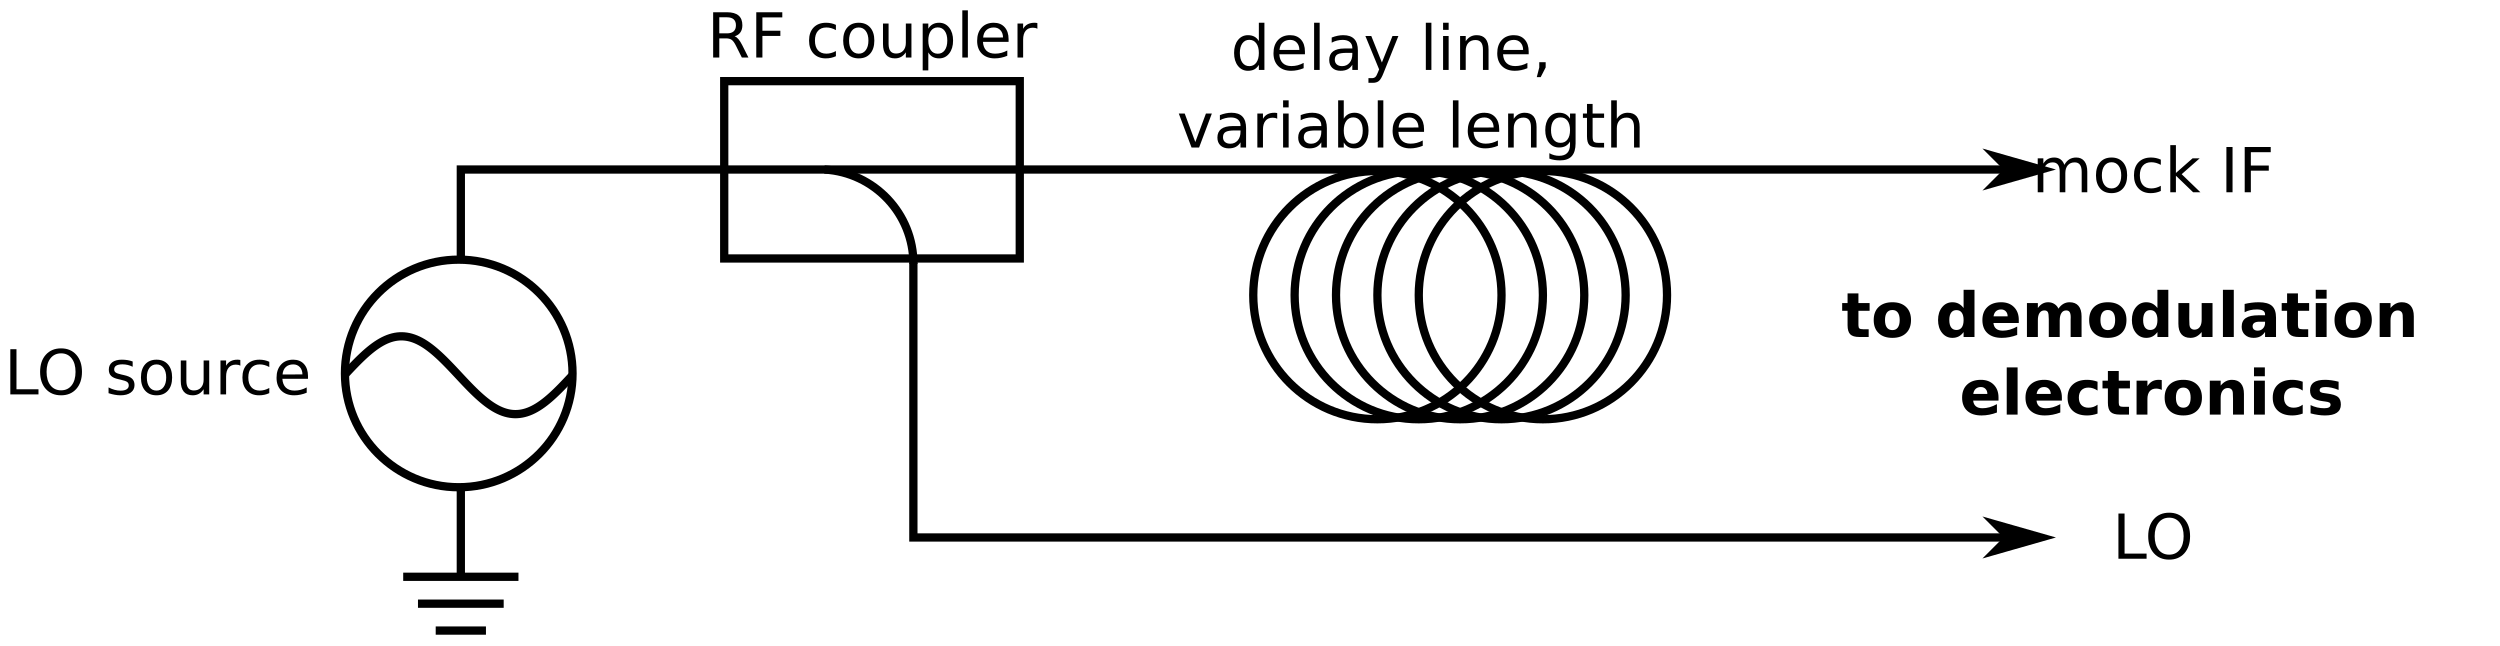
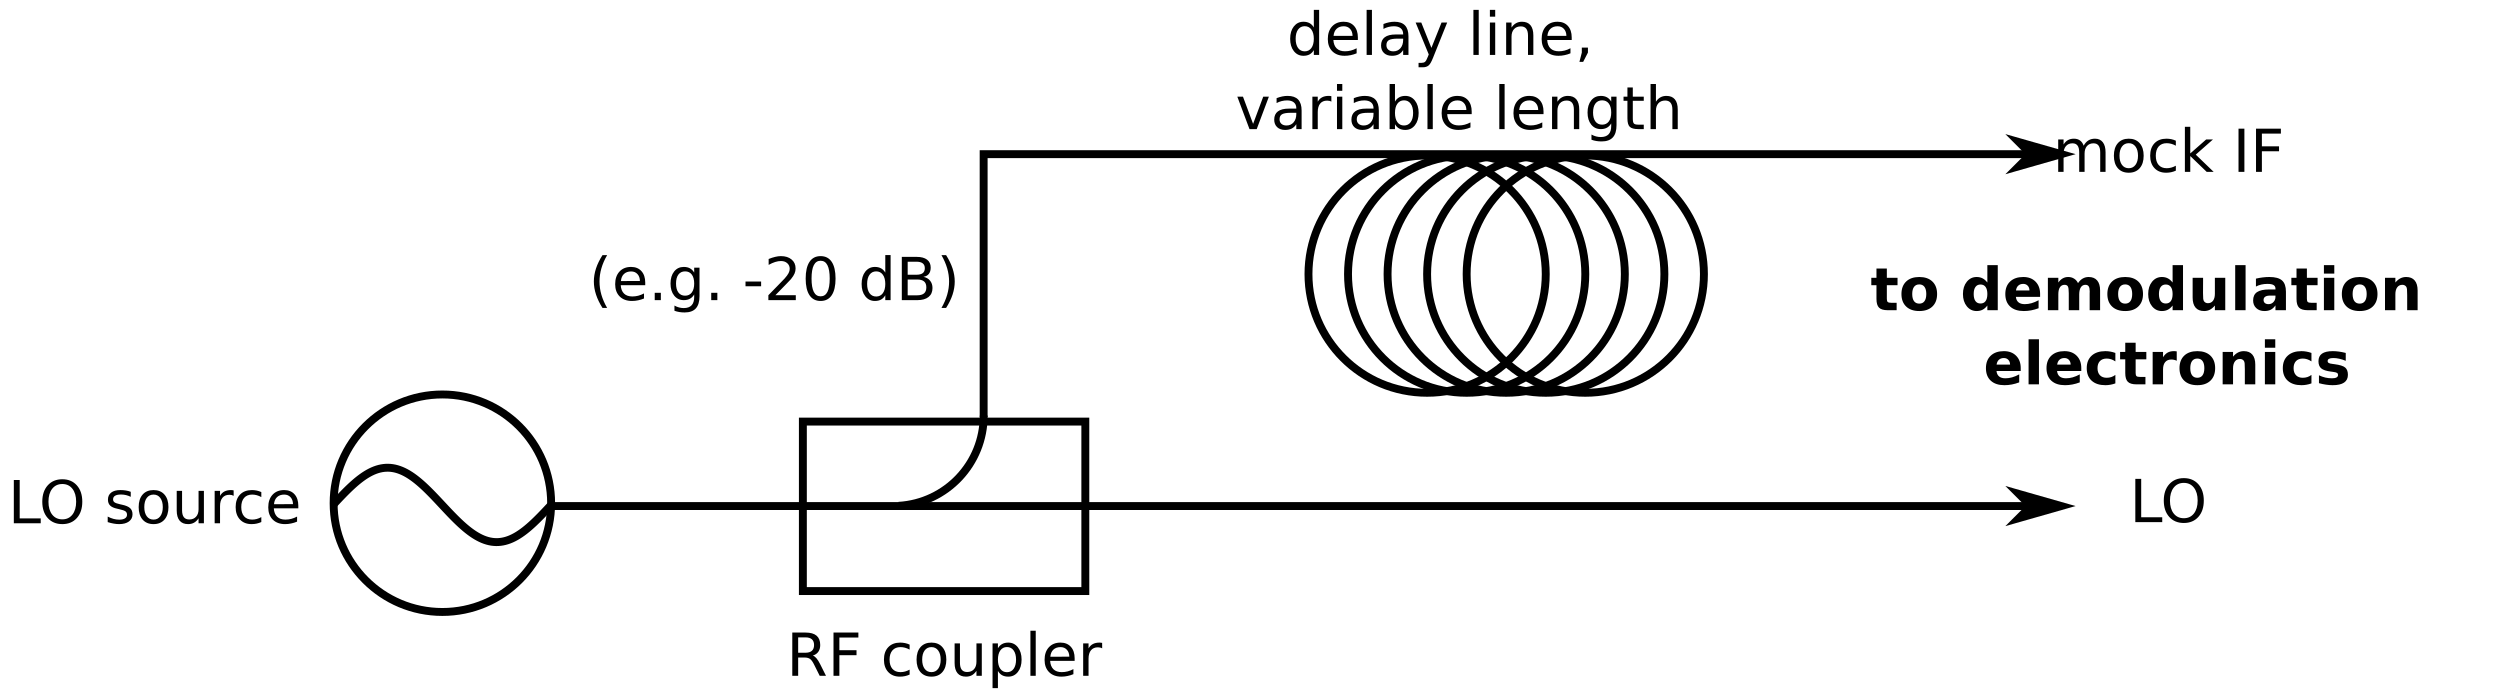
- <svg xmlns="http://www.w3.org/2000/svg" width="1208.392" height="311.793" id="svg2" version="1.1">
+ <svg xmlns="http://www.w3.org/2000/svg" width="1264.392" height="353.033" id="svg2" version="1.1">
  <defs id="defs4">
    <marker orient="auto" refY="0" refX="0" id="marker4562" style="overflow:visible">
      <path id="path4315" d="M 0,0 5,-5 -12.5,0 5,5 0,0 Z" style="fill:#000000;fill-opacity:1;fill-rule:evenodd;stroke:#000000;stroke-width:1pt;stroke-opacity:1" transform="matrix(-0.4,0,0,-0.4,-4,0)" />
    </marker>
    <marker orient="auto" refY="0" refX="0" id="marker5259" style="overflow:visible">
      <path id="path5012" d="M 0,0 5,-5 -12.5,0 5,5 0,0 Z" style="fill:#000000;fill-opacity:1;fill-rule:evenodd;stroke:#000000;stroke-width:1pt;stroke-opacity:1" transform="matrix(-0.4,0,0,-0.4,-4,0)" />
    </marker>
    <marker orient="auto" refY="0" refX="0" id="marker5480" style="overflow:visible">
      <path id="path4412" d="M 0,0 5,-5 -12.5,0 5,5 0,0 Z" style="fill:#000000;fill-opacity:1;fill-rule:evenodd;stroke:#000000;stroke-width:1pt;stroke-opacity:1" transform="matrix(-0.4,0,0,-0.4,-4,0)" />
    </marker>
    <marker orient="auto" refY="0" refX="0" id="marker5428" style="overflow:visible">
      <path id="path5430" d="M 0,0 5,-5 -12.5,0 5,5 0,0 Z" style="fill:#000000;fill-opacity:1;fill-rule:evenodd;stroke:#000000;stroke-width:1pt;stroke-opacity:1" transform="matrix(0.4,0,0,0.4,4,0)" />
    </marker>
    <marker style="overflow:visible" id="marker4897" refX="0" refY="0" orient="auto">
      <path transform="matrix(0.4,0,0,0.4,4,0)" style="fill:#000000;fill-opacity:1;fill-rule:evenodd;stroke:#000000;stroke-width:1pt;stroke-opacity:1" d="M 0,0 5,-5 -12.5,0 5,5 0,0 Z" id="path4899" />
    </marker>
    <marker style="overflow:visible" id="Arrow2Mend" refX="0" refY="0" orient="auto">
      <path transform="scale(-0.6,-0.6)" d="M 8.719,4.034 -2.207,0.016 8.719,-4.002 c -1.745,2.372 -1.735,5.617 -6e-7,8.035 z" style="fill-rule:evenodd;stroke-width:0.625;stroke-linejoin:round" id="path3927" />
    </marker>
    <marker style="overflow:visible" id="Arrow1Send" refX="0" refY="0" orient="auto">
      <path transform="matrix(-0.2,0,0,-0.2,-1.2,0)" style="fill-rule:evenodd;stroke:#000000;stroke-width:1pt" d="M 0,0 5,-5 -12.5,0 5,5 0,0 Z" id="path3915" />
    </marker>
    <marker style="overflow:visible" id="Arrow1Mend" refX="0" refY="0" orient="auto">
      <path transform="matrix(-0.4,0,0,-0.4,-4,0)" style="fill-rule:evenodd;stroke:#000000;stroke-width:1pt" d="M 0,0 5,-5 -12.5,0 5,5 0,0 Z" id="path3909" />
    </marker>
  </defs>
-   <g transform="translate(444.0222,-392.7121)" id="layer1">
+   <g transform="translate(500.0222,-218.7121)" id="layer1">
    <text xml:space="preserve" style="font-style:normal;font-variant:normal;font-weight:normal;font-stretch:normal;font-size:40px;line-height:125%;font-family:'Bitstream Vera Sans';-inkscape-font-specification:Sans;letter-spacing:0px;word-spacing:0px;fill:#000000;fill-opacity:1;stroke:none" x="-245.467" y="-270.113" id="text4176" transform="translate(-141.2857,315.3622)">
      <tspan id="tspan4178" x="-245.467" y="-270.113" />
    </text>
    <text id="text4412" y="561.438" x="-264.524" style="font-style:normal;font-variant:normal;font-weight:normal;font-stretch:normal;font-size:28px;line-height:125%;font-family:'Bitstream Vera Sans';-inkscape-font-specification:Sans;letter-spacing:0px;word-spacing:0px;fill:#000000;fill-opacity:1;stroke:none" xml:space="preserve">
      <tspan y="561.438" x="-264.524" id="tspan4414" />
    </text>
-     <g id="g4196" transform="translate(-160,-200)">
-       <circle style="fill:none;stroke:#000000;stroke-width:4;stroke-miterlimit:4;stroke-dasharray:none;stroke-dashoffset:0;stroke-opacity:1" id="path3157" transform="translate(232.7143,465.3622)" cx="-295" cy="307.857" r="55" />
-       <path style="fill:none;stroke:#000000;stroke-width:4;stroke-miterlimit:4;stroke-dasharray:none;stroke-dashoffset:0;stroke-opacity:1" d="m -117.566,774.077 c 0.371,-0.398 0.743,-0.796 1.114,-1.193 0.371,-0.397 0.743,-0.793 1.114,-1.188 0.371,-0.395 0.743,-0.788 1.114,-1.179 0.371,-0.391 0.743,-0.779 1.114,-1.164 0.371,-0.385 0.743,-0.767 1.114,-1.145 0.371,-0.378 0.743,-0.752 1.114,-1.122 0.371,-0.369 0.743,-0.734 1.114,-1.093 0.371,-0.359 0.743,-0.713 1.114,-1.061 0.371,-0.348 0.743,-0.689 1.114,-1.024 0.371,-0.335 0.743,-0.663 1.114,-0.983 0.371,-0.32 0.743,-0.633 1.114,-0.938 0.371,-0.305 0.743,-0.602 1.114,-0.89 0.371,-0.288 0.743,-0.567 1.114,-0.837 0.371,-0.27 0.743,-0.531 1.114,-0.782 0.371,-0.251 0.743,-0.492 1.114,-0.723 0.371,-0.231 0.743,-0.451 1.114,-0.661 0.371,-0.21 0.743,-0.409 1.114,-0.597 0.371,-0.188 0.743,-0.365 1.114,-0.53 0.371,-0.165 0.743,-0.319 1.114,-0.461 0.371,-0.142 0.743,-0.272 1.114,-0.39 0.371,-0.118 0.743,-0.224 1.114,-0.318 0.371,-0.094 0.743,-0.175 1.114,-0.244 0.371,-0.069 0.743,-0.126 1.114,-0.17 0.371,-0.044 0.743,-0.076 1.114,-0.095 0.371,-0.019 0.743,-0.025 1.114,-0.019 0.371,0.006 0.743,0.025 1.114,0.057 0.371,0.032 0.743,0.076 1.114,0.132 0.371,0.057 0.743,0.126 1.114,0.207 0.371,0.082 0.743,0.175 1.114,0.281 0.371,0.106 0.743,0.224 1.114,0.354 0.371,0.13 0.743,0.272 1.114,0.426 0.371,0.154 0.743,0.319 1.114,0.496 0.371,0.177 0.743,0.365 1.114,0.564 0.371,0.199 0.743,0.409 1.114,0.629 0.371,0.22 0.743,0.451 1.114,0.692 0.371,0.241 0.743,0.492 1.114,0.753 0.371,0.261 0.743,0.531 1.114,0.81 0.371,0.279 0.743,0.567 1.114,0.864 0.371,0.297 0.743,0.602 1.114,0.914 0.371,0.313 0.743,0.633 1.114,0.961 0.371,0.328 0.743,0.663 1.114,1.004 0.371,0.341 0.743,0.689 1.114,1.043 0.371,0.354 0.743,0.713 1.114,1.078 0.371,0.365 0.743,0.734 1.114,1.108 0.371,0.374 0.743,0.752 1.114,1.134 0.371,0.382 0.743,0.767 1.114,1.155 0.371,0.388 0.743,0.779 1.114,1.172 0.371,0.393 0.743,0.788 1.114,1.184 0.371,0.396 0.743,0.793 1.114,1.191 0.371,0.398 0.743,0.796 1.114,1.194 0.371,0.398 0.743,0.795 1.114,1.191 0.371,0.396 0.743,0.791 1.114,1.184 0.371,0.393 0.743,0.784 1.114,1.172 0.371,0.388 0.743,0.774 1.114,1.155 0.371,0.382 0.743,0.76 1.114,1.134 0.371,0.374 0.743,0.744 1.114,1.108 0.371,0.365 0.743,0.724 1.114,1.078 0.371,0.354 0.743,0.702 1.114,1.043 0.371,0.341 0.743,0.676 1.114,1.004 0.371,0.328 0.743,0.648 1.114,0.961 0.371,0.313 0.743,0.618 1.114,0.914 0.371,0.297 0.743,0.585 1.114,0.864 0.371,0.279 0.743,0.549 1.114,0.81 0.371,0.261 0.743,0.512 1.114,0.753 0.371,0.241 0.743,0.472 1.114,0.692 0.371,0.22 0.743,0.43 1.114,0.629 0.371,0.199 0.743,0.387 1.114,0.564 0.371,0.177 0.743,0.342 1.114,0.496 0.371,0.154 0.743,0.296 1.114,0.426 0.371,0.13 0.743,0.248 1.114,0.354 0.371,0.106 0.743,0.2 1.114,0.281 0.371,0.082 0.743,0.151 1.114,0.207 0.371,0.057 0.743,0.101 1.114,0.132 0.371,0.032 0.743,0.051 1.114,0.057 0.371,0.006 0.743,-10e-6 1.114,-0.019 0.371,-0.019 0.743,-0.051 1.114,-0.095 0.371,-0.044 0.743,-0.101 1.114,-0.17 0.371,-0.069 0.743,-0.151 1.114,-0.244 0.371,-0.094 0.743,-0.2 1.114,-0.318 0.371,-0.118 0.743,-0.248 1.114,-0.39 0.371,-0.142 0.743,-0.296 1.114,-0.461 0.371,-0.165 0.743,-0.342 1.114,-0.53 0.371,-0.188 0.743,-0.387 1.114,-0.597 0.371,-0.21 0.743,-0.43 1.114,-0.661 0.371,-0.231 0.743,-0.472 1.114,-0.723 0.371,-0.251 0.743,-0.512 1.114,-0.782 0.371,-0.27 0.743,-0.549 1.114,-0.837 0.371,-0.288 0.743,-0.585 1.114,-0.89 0.371,-0.305 0.743,-0.618 1.114,-0.938 0.371,-0.32 0.743,-0.648 1.114,-0.983 0.371,-0.335 0.743,-0.676 1.114,-1.024 0.371,-0.348 0.743,-0.702 1.114,-1.061 0.371,-0.359 0.743,-0.724 1.114,-1.093 0.371,-0.369 0.743,-0.744 1.114,-1.122 0.371,-0.378 0.743,-0.76 1.114,-1.145 0.371,-0.385 0.743,-0.774 1.114,-1.164 0.371,-0.391 0.743,-0.784 1.114,-1.179 0.371,-0.395 0.743,-0.791 1.114,-1.188 0.371,-0.397 0.743,-0.795 1.114,-1.193" title="sin(x)" id="path4021" />
-     </g>
    <rect style="fill:none;fill-opacity:1;stroke:#000000;stroke-width:4;stroke-miterlimit:4;stroke-dasharray:none;stroke-dashoffset:0;stroke-opacity:1" id="rect4904" width="142.857" height="85.714" x="-93.967" y="431.934" />
-     <g id="g7046">
-       <path id="path4906" d="m -221.277,628.219 0,43.216" style="fill:none;fill-rule:evenodd;stroke:#000000;stroke-width:4;stroke-linecap:butt;stroke-linejoin:miter;stroke-miterlimit:4;stroke-dasharray:none;stroke-opacity:1" />
-       <path style="fill:none;fill-rule:evenodd;stroke:#000000;stroke-width:4;stroke-linecap:butt;stroke-linejoin:miter;stroke-miterlimit:4;stroke-dasharray:none;stroke-opacity:1" d="m -193.42,671.505 -55.714,0" id="path4908" />
-       <path id="path4910" d="m -200.562,684.505 -41.429,0" style="fill:none;fill-rule:evenodd;stroke:#000000;stroke-width:4;stroke-linecap:butt;stroke-linejoin:miter;stroke-miterlimit:4;stroke-dasharray:none;stroke-opacity:1" />
-       <path style="fill:none;fill-rule:evenodd;stroke:#000000;stroke-width:4;stroke-linecap:butt;stroke-linejoin:miter;stroke-miterlimit:4;stroke-dasharray:none;stroke-opacity:1" d="m -209.134,697.505 -24.286,0" id="path4912" />
-     </g>
-     <path id="path4922" d="m -221.277,517.505 0,-42.857 763.136,0" style="fill:none;fill-rule:evenodd;stroke:#000000;stroke-width:4;stroke-linecap:butt;stroke-linejoin:miter;stroke-miterlimit:4;stroke-dasharray:none;stroke-opacity:1;marker-end:url(#marker4562)" />
-     <path style="fill:none;fill-opacity:1;stroke:#000000;stroke-width:4;stroke-miterlimit:4;stroke-dasharray:none;stroke-dashoffset:0;stroke-opacity:1" id="path4934" d="m -45.525,474.656 a 45.714,45.714 0 0 1 43.023,45.635" />
-     <g id="g4978" transform="translate(60,0)">
+     <path id="path4922" d="m -221.277,474.648 763.136,0" style="fill:none;fill-rule:evenodd;stroke:#000000;stroke-width:4;stroke-linecap:butt;stroke-linejoin:miter;stroke-miterlimit:4;stroke-dasharray:none;stroke-opacity:1;marker-end:url(#marker4562)" />
+     <g id="g4978" transform="translate(60,-178)">
      <circle r="60" cy="535.362" cx="161.748" id="path4936" style="fill:none;fill-opacity:1;stroke:#000000;stroke-width:4;stroke-miterlimit:4;stroke-dasharray:none;stroke-dashoffset:0;stroke-opacity:1" />
      <circle style="fill:none;fill-opacity:1;stroke:#000000;stroke-width:4;stroke-miterlimit:4;stroke-dasharray:none;stroke-dashoffset:0;stroke-opacity:1" id="circle4938" cx="181.748" cy="535.362" r="60" />
      <circle r="60" cy="535.362" cx="201.748" id="circle4940" style="fill:none;fill-opacity:1;stroke:#000000;stroke-width:4;stroke-miterlimit:4;stroke-dasharray:none;stroke-dashoffset:0;stroke-opacity:1" />
      <circle style="fill:none;fill-opacity:1;stroke:#000000;stroke-width:4;stroke-miterlimit:4;stroke-dasharray:none;stroke-dashoffset:0;stroke-opacity:1" id="circle4942" cx="221.748" cy="535.362" r="60" />
      <circle r="60" cy="535.362" cx="241.748" id="circle4944" style="fill:none;fill-opacity:1;stroke:#000000;stroke-width:4;stroke-miterlimit:4;stroke-dasharray:none;stroke-dashoffset:0;stroke-opacity:1" />
    </g>
-     <path style="fill:none;fill-rule:evenodd;stroke:#000000;stroke-width:4;stroke-linecap:butt;stroke-linejoin:miter;stroke-miterlimit:4;stroke-dasharray:none;stroke-opacity:1;marker-end:url(#Arrow1Mend)" d="m -2.538,519.648 0,132.857 544.397,0" id="path4946" />
-     <text xml:space="preserve" style="font-style:normal;font-variant:normal;font-weight:normal;font-stretch:normal;font-size:30px;line-height:125%;font-family:'Bitstream Vera Sans';-inkscape-font-specification:'Bitstream Vera Sans';letter-spacing:0px;word-spacing:0px;fill:#000000;fill-opacity:1;stroke:none;stroke-width:1px;stroke-linecap:butt;stroke-linejoin:miter;stroke-opacity:1" x="-441.967" y="583.362" id="text4964">
-       <tspan id="tspan4966" x="-441.967" y="583.362">LO source</tspan>
+     <g id="g11289" transform="matrix(1,0,0,-1,0,949.1859)">
+       <path d="m -45.525,474.656 a 45.714,45.714 0 0 1 43.023,45.635" id="path4934" style="fill:none;fill-opacity:1;stroke:#000000;stroke-width:4;stroke-miterlimit:4;stroke-dasharray:none;stroke-dashoffset:0;stroke-opacity:1" />
+       <path id="path4946" d="m -2.538,519.648 0,132.857 544.397,0" style="fill:none;fill-rule:evenodd;stroke:#000000;stroke-width:4;stroke-linecap:butt;stroke-linejoin:miter;stroke-miterlimit:4;stroke-dasharray:none;stroke-opacity:1;marker-end:url(#Arrow1Mend)" />
+     </g>
+     <g id="g11621" transform="translate(-54,-100)">
+       <g transform="translate(-160,-200)" id="g4196">
+         <circle r="55" cy="307.857" cx="-295" transform="translate(232.7143,465.3622)" id="path3157" style="fill:none;stroke:#000000;stroke-width:4;stroke-miterlimit:4;stroke-dasharray:none;stroke-dashoffset:0;stroke-opacity:1" />
+         <path id="path4021" title="sin(x)" d="m -117.566,774.077 c 0.371,-0.398 0.743,-0.796 1.114,-1.193 0.371,-0.397 0.743,-0.793 1.114,-1.188 0.371,-0.395 0.743,-0.788 1.114,-1.179 0.371,-0.391 0.743,-0.779 1.114,-1.164 0.371,-0.385 0.743,-0.767 1.114,-1.145 0.371,-0.378 0.743,-0.752 1.114,-1.122 0.371,-0.369 0.743,-0.734 1.114,-1.093 0.371,-0.359 0.743,-0.713 1.114,-1.061 0.371,-0.348 0.743,-0.689 1.114,-1.024 0.371,-0.335 0.743,-0.663 1.114,-0.983 0.371,-0.32 0.743,-0.633 1.114,-0.938 0.371,-0.305 0.743,-0.602 1.114,-0.89 0.371,-0.288 0.743,-0.567 1.114,-0.837 0.371,-0.27 0.743,-0.531 1.114,-0.782 0.371,-0.251 0.743,-0.492 1.114,-0.723 0.371,-0.231 0.743,-0.451 1.114,-0.661 0.371,-0.21 0.743,-0.409 1.114,-0.597 0.371,-0.188 0.743,-0.365 1.114,-0.53 0.371,-0.165 0.743,-0.319 1.114,-0.461 0.371,-0.142 0.743,-0.272 1.114,-0.39 0.371,-0.118 0.743,-0.224 1.114,-0.318 0.371,-0.094 0.743,-0.175 1.114,-0.244 0.371,-0.069 0.743,-0.126 1.114,-0.17 0.371,-0.044 0.743,-0.076 1.114,-0.095 0.371,-0.019 0.743,-0.025 1.114,-0.019 0.371,0.006 0.743,0.025 1.114,0.057 0.371,0.032 0.743,0.076 1.114,0.132 0.371,0.057 0.743,0.126 1.114,0.207 0.371,0.082 0.743,0.175 1.114,0.281 0.371,0.106 0.743,0.224 1.114,0.354 0.371,0.13 0.743,0.272 1.114,0.426 0.371,0.154 0.743,0.319 1.114,0.496 0.371,0.177 0.743,0.365 1.114,0.564 0.371,0.199 0.743,0.409 1.114,0.629 0.371,0.22 0.743,0.451 1.114,0.692 0.371,0.241 0.743,0.492 1.114,0.753 0.371,0.261 0.743,0.531 1.114,0.81 0.371,0.279 0.743,0.567 1.114,0.864 0.371,0.297 0.743,0.602 1.114,0.914 0.371,0.313 0.743,0.633 1.114,0.961 0.371,0.328 0.743,0.663 1.114,1.004 0.371,0.341 0.743,0.689 1.114,1.043 0.371,0.354 0.743,0.713 1.114,1.078 0.371,0.365 0.743,0.734 1.114,1.108 0.371,0.374 0.743,0.752 1.114,1.134 0.371,0.382 0.743,0.767 1.114,1.155 0.371,0.388 0.743,0.779 1.114,1.172 0.371,0.393 0.743,0.788 1.114,1.184 0.371,0.396 0.743,0.793 1.114,1.191 0.371,0.398 0.743,0.796 1.114,1.194 0.371,0.398 0.743,0.795 1.114,1.191 0.371,0.396 0.743,0.791 1.114,1.184 0.371,0.393 0.743,0.784 1.114,1.172 0.371,0.388 0.743,0.774 1.114,1.155 0.371,0.382 0.743,0.76 1.114,1.134 0.371,0.374 0.743,0.744 1.114,1.108 0.371,0.365 0.743,0.724 1.114,1.078 0.371,0.354 0.743,0.702 1.114,1.043 0.371,0.341 0.743,0.676 1.114,1.004 0.371,0.328 0.743,0.648 1.114,0.961 0.371,0.313 0.743,0.618 1.114,0.914 0.371,0.297 0.743,0.585 1.114,0.864 0.371,0.279 0.743,0.549 1.114,0.81 0.371,0.261 0.743,0.512 1.114,0.753 0.371,0.241 0.743,0.472 1.114,0.692 0.371,0.22 0.743,0.43 1.114,0.629 0.371,0.199 0.743,0.387 1.114,0.564 0.371,0.177 0.743,0.342 1.114,0.496 0.371,0.154 0.743,0.296 1.114,0.426 0.371,0.13 0.743,0.248 1.114,0.354 0.371,0.106 0.743,0.2 1.114,0.281 0.371,0.082 0.743,0.151 1.114,0.207 0.371,0.057 0.743,0.101 1.114,0.132 0.371,0.032 0.743,0.051 1.114,0.057 0.371,0.006 0.743,-10e-6 1.114,-0.019 0.371,-0.019 0.743,-0.051 1.114,-0.095 0.371,-0.044 0.743,-0.101 1.114,-0.17 0.371,-0.069 0.743,-0.151 1.114,-0.244 0.371,-0.094 0.743,-0.2 1.114,-0.318 0.371,-0.118 0.743,-0.248 1.114,-0.39 0.371,-0.142 0.743,-0.296 1.114,-0.461 0.371,-0.165 0.743,-0.342 1.114,-0.53 0.371,-0.188 0.743,-0.387 1.114,-0.597 0.371,-0.21 0.743,-0.43 1.114,-0.661 0.371,-0.231 0.743,-0.472 1.114,-0.723 0.371,-0.251 0.743,-0.512 1.114,-0.782 0.371,-0.27 0.743,-0.549 1.114,-0.837 0.371,-0.288 0.743,-0.585 1.114,-0.89 0.371,-0.305 0.743,-0.618 1.114,-0.938 0.371,-0.32 0.743,-0.648 1.114,-0.983 0.371,-0.335 0.743,-0.676 1.114,-1.024 0.371,-0.348 0.743,-0.702 1.114,-1.061 0.371,-0.359 0.743,-0.724 1.114,-1.093 0.371,-0.369 0.743,-0.744 1.114,-1.122 0.371,-0.378 0.743,-0.76 1.114,-1.145 0.371,-0.385 0.743,-0.774 1.114,-1.164 0.371,-0.391 0.743,-0.784 1.114,-1.179 0.371,-0.395 0.743,-0.791 1.114,-1.188 0.371,-0.397 0.743,-0.795 1.114,-1.193" style="fill:none;stroke:#000000;stroke-width:4;stroke-miterlimit:4;stroke-dasharray:none;stroke-dashoffset:0;stroke-opacity:1" />
+       </g>
+       <text id="text4964" y="583.362" x="-441.967" style="font-style:normal;font-variant:normal;font-weight:normal;font-stretch:normal;font-size:30px;line-height:125%;font-family:'Bitstream Vera Sans';-inkscape-font-specification:'Bitstream Vera Sans';letter-spacing:0px;word-spacing:0px;fill:#000000;fill-opacity:1;stroke:none;stroke-width:1px;stroke-linecap:butt;stroke-linejoin:miter;stroke-opacity:1" xml:space="preserve">
+         <tspan y="583.362" x="-441.967" id="tspan4966">LO source</tspan>
+       </text>
+     </g>
+     <text xml:space="preserve" style="font-style:normal;font-variant:normal;font-weight:normal;font-stretch:normal;font-size:30px;line-height:125%;font-family:'Bitstream Vera Sans';-inkscape-font-specification:'Bitstream Vera Sans';letter-spacing:0px;word-spacing:0px;fill:#000000;fill-opacity:1;stroke:none;stroke-width:1px;stroke-linecap:butt;stroke-linejoin:miter;stroke-opacity:1" x="-102.252" y="560.505" id="text4968">
+       <tspan id="tspan4970" x="-102.252" y="560.505">RF coupler</tspan>
    </text>
-     <text xml:space="preserve" style="font-style:normal;font-variant:normal;font-weight:normal;font-stretch:normal;font-size:30px;line-height:125%;font-family:'Bitstream Vera Sans';-inkscape-font-specification:'Bitstream Vera Sans';letter-spacing:0px;word-spacing:0px;fill:#000000;fill-opacity:1;stroke:none;stroke-width:1px;stroke-linecap:butt;stroke-linejoin:miter;stroke-opacity:1" x="-102.252" y="420.505" id="text4968">
-       <tspan id="tspan4970" x="-102.252" y="420.505">RF coupler</tspan>
+     <text xml:space="preserve" style="font-style:normal;font-variant:normal;font-weight:normal;font-stretch:normal;font-size:30px;line-height:125%;font-family:'Bitstream Vera Sans';-inkscape-font-specification:'Bitstream Vera Sans';text-align:center;letter-spacing:0px;word-spacing:0px;text-anchor:middle;fill:#000000;fill-opacity:1;stroke:none;stroke-width:1px;stroke-linecap:butt;stroke-linejoin:miter;stroke-opacity:1" x="261.799" y="246.505" id="text4972">
+       <tspan x="261.799" y="246.505" id="tspan4976">delay line,</tspan>
+       <tspan x="261.799" y="284.005" id="tspan4987">variable length</tspan>
    </text>
-     <text xml:space="preserve" style="font-style:normal;font-variant:normal;font-weight:normal;font-stretch:normal;font-size:30px;line-height:125%;font-family:'Bitstream Vera Sans';-inkscape-font-specification:'Bitstream Vera Sans';text-align:center;letter-spacing:0px;word-spacing:0px;text-anchor:middle;fill:#000000;fill-opacity:1;stroke:none;stroke-width:1px;stroke-linecap:butt;stroke-linejoin:miter;stroke-opacity:1" x="261.799" y="426.505" id="text4972">
-       <tspan x="261.799" y="426.505" id="tspan4976">delay line,</tspan>
-       <tspan x="261.799" y="464.005" id="tspan4987">variable length</tspan>
+     <text id="text4290" y="305.648" x="620.591" style="font-style:normal;font-variant:normal;font-weight:normal;font-stretch:normal;font-size:30px;line-height:125%;font-family:'Bitstream Vera Sans';-inkscape-font-specification:'Bitstream Vera Sans';text-align:center;letter-spacing:0px;word-spacing:0px;text-anchor:middle;fill:#000000;fill-opacity:1;stroke:none;stroke-width:1px;stroke-linecap:butt;stroke-linejoin:miter;stroke-opacity:1" xml:space="preserve">
+       <tspan id="tspan4294" y="305.648" x="620.591">mock IF</tspan>
    </text>
-     <text id="text4290" y="485.648" x="620.591" style="font-style:normal;font-variant:normal;font-weight:normal;font-stretch:normal;font-size:30px;line-height:125%;font-family:'Bitstream Vera Sans';-inkscape-font-specification:'Bitstream Vera Sans';text-align:center;letter-spacing:0px;word-spacing:0px;text-anchor:middle;fill:#000000;fill-opacity:1;stroke:none;stroke-width:1px;stroke-linecap:butt;stroke-linejoin:miter;stroke-opacity:1" xml:space="preserve">
-       <tspan id="tspan4294" y="485.648" x="620.591">mock IF</tspan>
+     <text xml:space="preserve" style="font-style:normal;font-variant:normal;font-weight:normal;font-stretch:normal;font-size:30px;line-height:125%;font-family:'Bitstream Vera Sans';-inkscape-font-specification:'Bitstream Vera Sans';text-align:center;letter-spacing:0px;word-spacing:0px;text-anchor:middle;fill:#000000;fill-opacity:1;stroke:none;stroke-width:1px;stroke-linecap:butt;stroke-linejoin:miter;stroke-opacity:1" x="620.466" y="482.791" id="text4298">
+       <tspan x="620.466" y="482.791" id="tspan4300">LO</tspan>
    </text>
-     <text xml:space="preserve" style="font-style:normal;font-variant:normal;font-weight:normal;font-stretch:normal;font-size:30px;line-height:125%;font-family:'Bitstream Vera Sans';-inkscape-font-specification:'Bitstream Vera Sans';text-align:center;letter-spacing:0px;word-spacing:0px;text-anchor:middle;fill:#000000;fill-opacity:1;stroke:none;stroke-width:1px;stroke-linecap:butt;stroke-linejoin:miter;stroke-opacity:1" x="620.466" y="662.791" id="text4298">
-       <tspan x="620.466" y="662.791" id="tspan4300">LO</tspan>
+     <text xml:space="preserve" style="font-style:normal;font-variant:normal;font-weight:bold;font-stretch:normal;font-size:30px;line-height:125%;font-family:'Bitstream Vera Sans';-inkscape-font-specification:'Bitstream Vera Sans Bold';text-align:center;letter-spacing:0px;word-spacing:0px;text-anchor:middle;fill:#000000;fill-opacity:1;stroke:none;stroke-width:1px;stroke-linecap:butt;stroke-linejoin:miter;stroke-opacity:1" x="622.085" y="375.601" id="text6041">
+       <tspan x="622.085" y="375.601" id="tspan6045">to demodulation</tspan>
+       <tspan x="622.085" y="413.101" id="tspan6049">electronics</tspan>
    </text>
-     <text xml:space="preserve" style="font-style:normal;font-variant:normal;font-weight:bold;font-stretch:normal;font-size:30px;line-height:125%;font-family:'Bitstream Vera Sans';-inkscape-font-specification:'Bitstream Vera Sans Bold';text-align:center;letter-spacing:0px;word-spacing:0px;text-anchor:middle;fill:#000000;fill-opacity:1;stroke:none;stroke-width:1px;stroke-linecap:butt;stroke-linejoin:miter;stroke-opacity:1" x="622.085" y="555.601" id="text6041">
-       <tspan x="622.085" y="555.601" id="tspan6045">to demodulation</tspan>
-       <tspan x="622.085" y="593.101" id="tspan6049">electronics</tspan>
+     <text id="text11628" y="370.505" x="-202.252" style="font-style:normal;font-variant:normal;font-weight:normal;font-stretch:normal;font-size:30px;line-height:125%;font-family:'Bitstream Vera Sans';-inkscape-font-specification:'Bitstream Vera Sans';letter-spacing:0px;word-spacing:0px;fill:#000000;fill-opacity:1;stroke:none;stroke-width:1px;stroke-linecap:butt;stroke-linejoin:miter;stroke-opacity:1" xml:space="preserve">
+       <tspan y="370.505" x="-202.252" id="tspan11630">(e.g. -20 dB)</tspan>
    </text>
  </g>
</svg>
